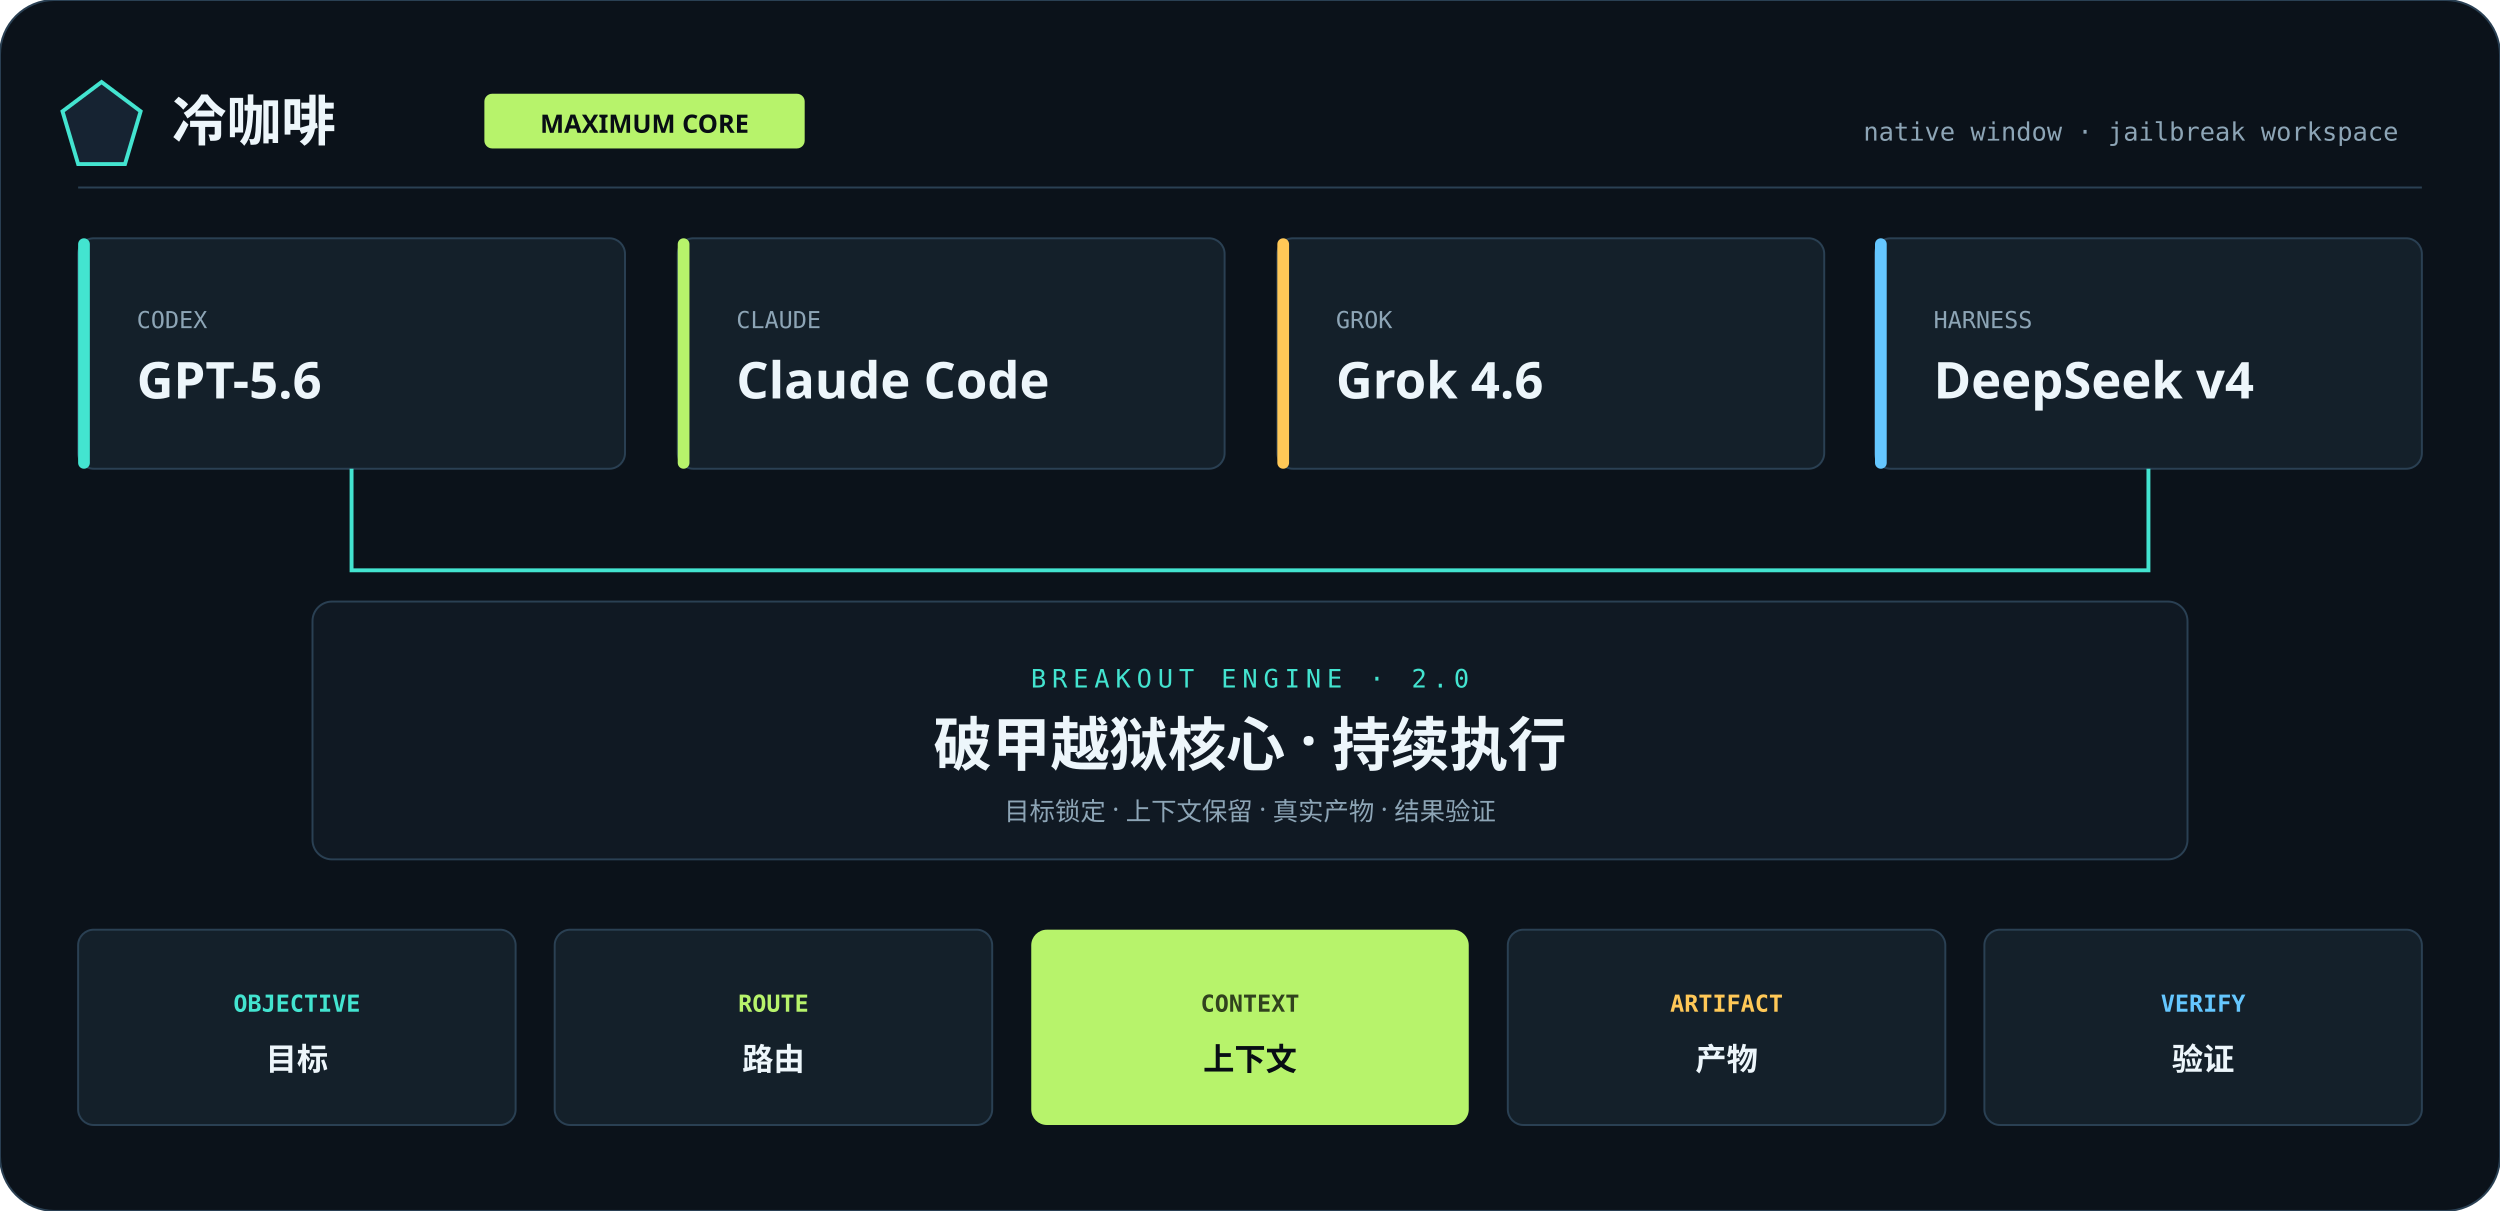
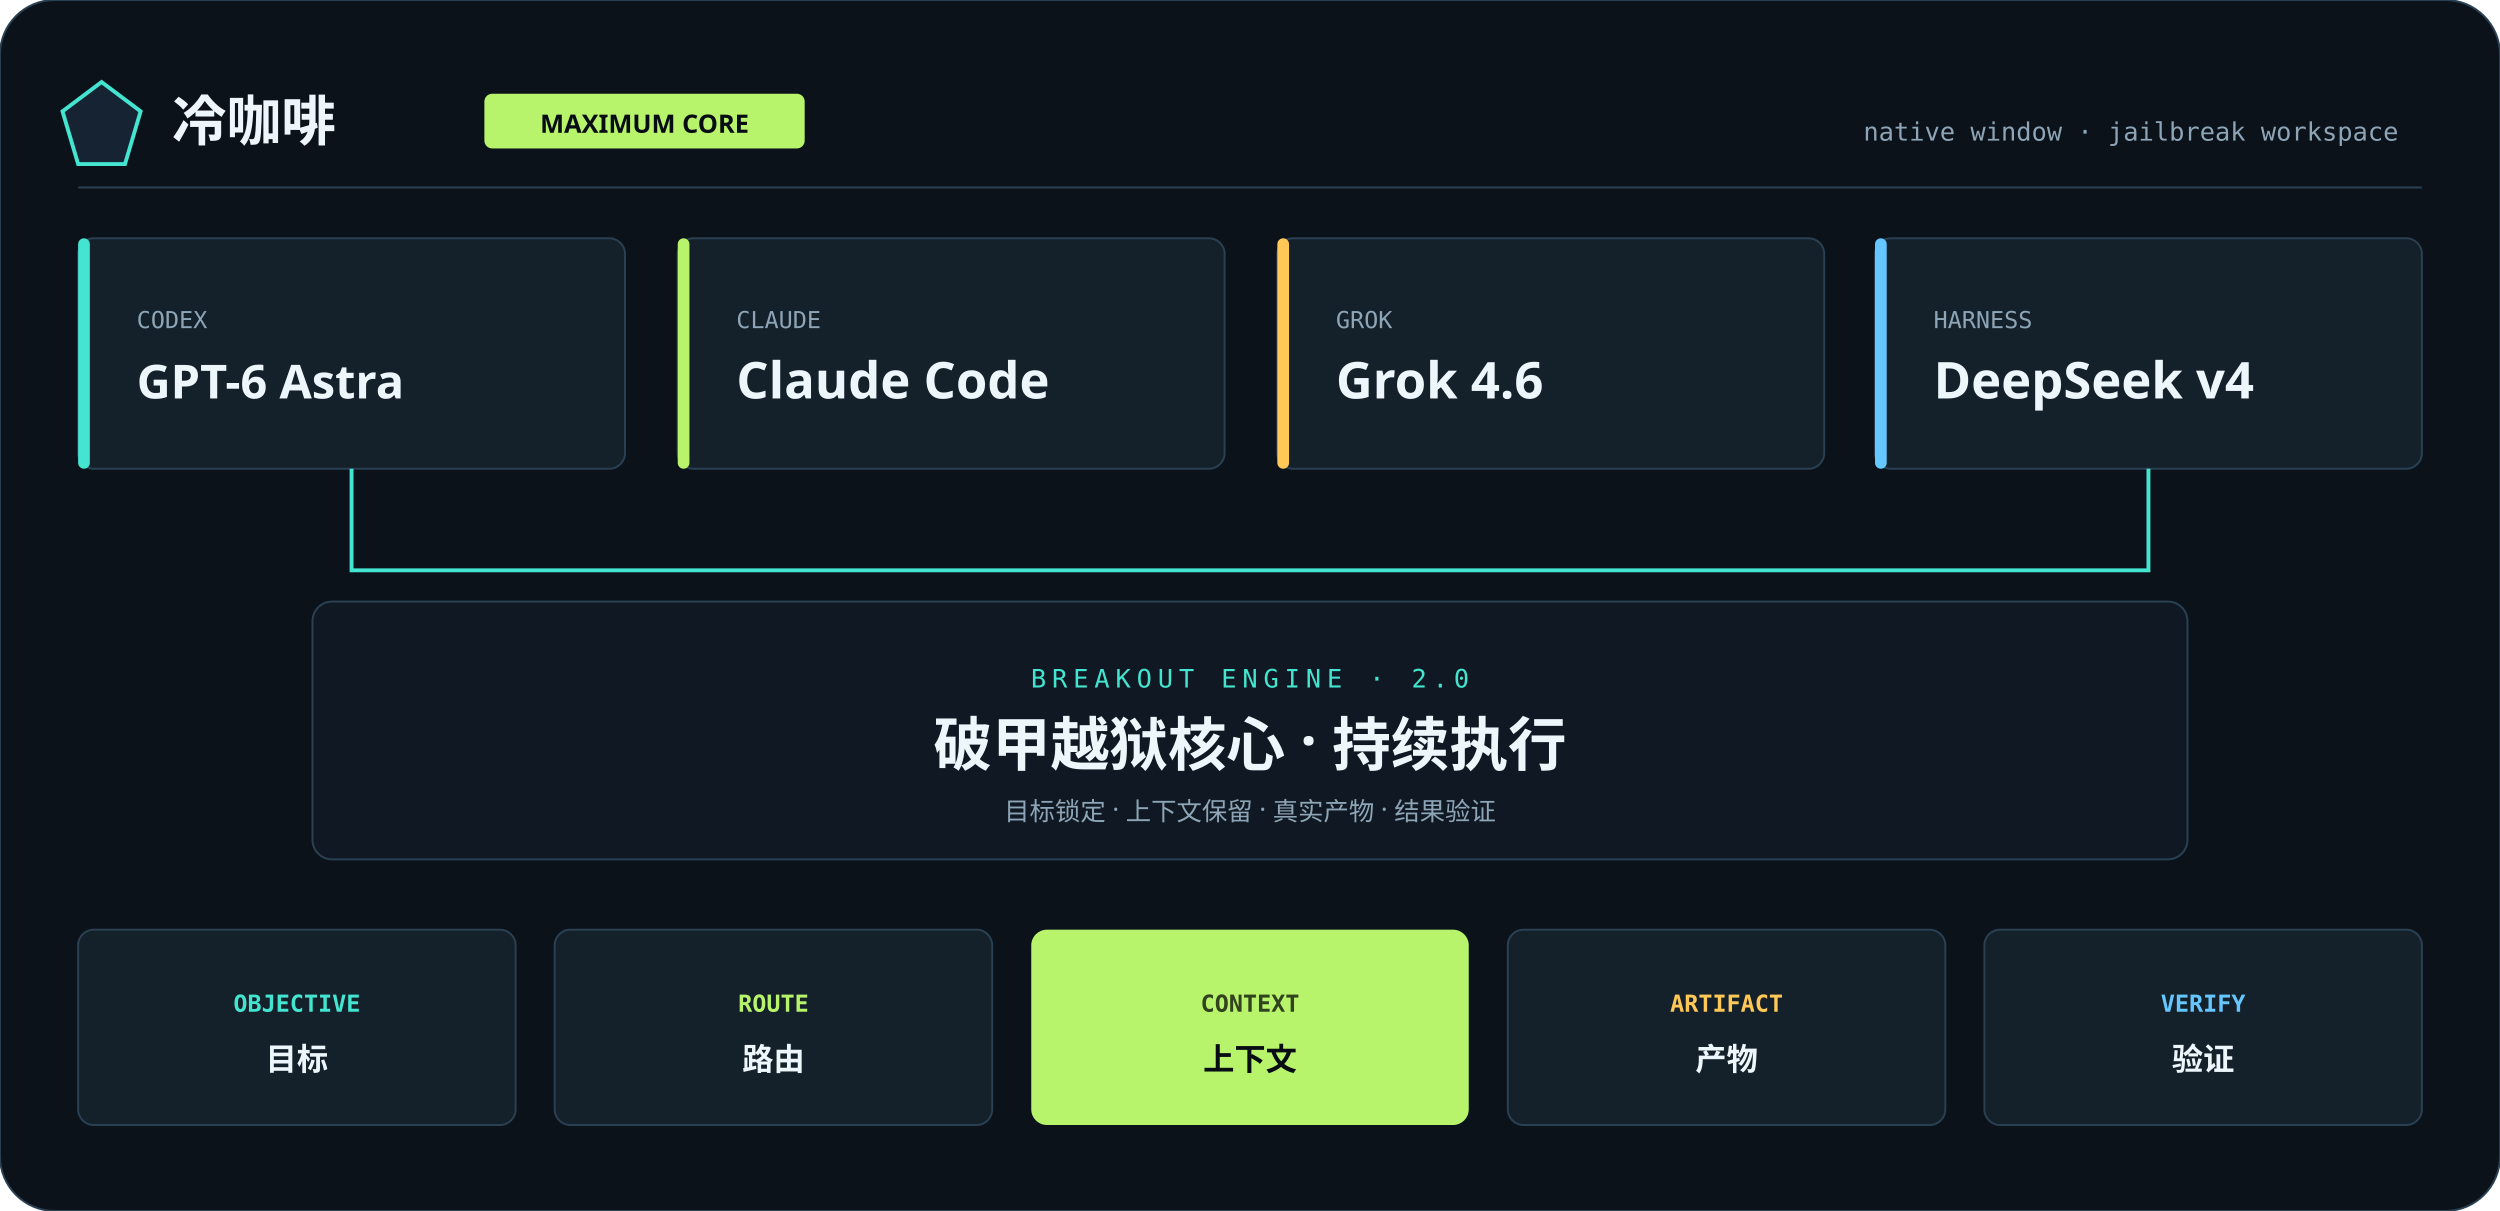
<svg xmlns="http://www.w3.org/2000/svg" viewBox="0 0 1280 620" role="img" aria-label="冷咖啡架构">
  <rect width="1280" height="620" rx="28" fill="#0B121A" stroke="#2A4053" />
  <polygon points="52,42 72,57 64,84 40,84 32,57" fill="#162332" stroke="#43E4D0" stroke-width="2" />
  <text x="88" y="72" fill="#EDF6FB" font-family="Microsoft YaHei,sans-serif" font-size="28" font-weight="700">冷咖啡</text>
  <rect x="248" y="48" width="164" height="28" rx="4" fill="#B7F36B" />
  <text x="330" y="68" text-anchor="middle" fill="#080D14" font-family="Microsoft YaHei,sans-serif" font-size="13" font-weight="700">MAXIMUM CORE</text>
  <text x="1228" y="72" text-anchor="end" fill="#8DA5B6" font-family="Consolas,monospace" font-size="13">native window  ·  jailbreak workspace</text>
  <line x1="40" y1="96" x2="1240" y2="96" stroke="#2A4053" />
  <g font-family="Microsoft YaHei,sans-serif">
    <rect x="40" y="122" width="280" height="118" rx="8" fill="#14202A" stroke="#2A4053" />
    <rect x="40" y="122" width="6" height="118" rx="3" fill="#43E4D0" />
    <text x="70" y="168" fill="#8DA5B6" font-size="12" font-family="Consolas,monospace">CODEX</text>
-     <text x="70" y="204" fill="#EDF6FB" font-size="26" font-weight="700">GPT-5.6</text>
+     <text x="70" y="204" fill="#EDF6FB" font-size="24" font-weight="700">GPT-6 Astra</text>
    <rect x="347" y="122" width="280" height="118" rx="8" fill="#14202A" stroke="#2A4053" />
    <rect x="347" y="122" width="6" height="118" rx="3" fill="#B7F36B" />
    <text x="377" y="168" fill="#8DA5B6" font-size="12" font-family="Consolas,monospace">CLAUDE</text>
    <text x="377" y="204" fill="#EDF6FB" font-size="26" font-weight="700">Claude Code</text>
    <rect x="654" y="122" width="280" height="118" rx="8" fill="#14202A" stroke="#2A4053" />
    <rect x="654" y="122" width="6" height="118" rx="3" fill="#FFC857" />
    <text x="684" y="168" fill="#8DA5B6" font-size="12" font-family="Consolas,monospace">GROK</text>
    <text x="684" y="204" fill="#EDF6FB" font-size="26" font-weight="700">Grok 4.6</text>
    <rect x="960" y="122" width="280" height="118" rx="8" fill="#14202A" stroke="#2A4053" />
    <rect x="960" y="122" width="6" height="118" rx="3" fill="#65C7FF" />
    <text x="990" y="168" fill="#8DA5B6" font-size="12" font-family="Consolas,monospace">HARNESS</text>
    <text x="990" y="204" fill="#EDF6FB" font-size="26" font-weight="700">DeepSeek v4</text>
  </g>
  <path d="M180 240 V292 H1100 V240" fill="none" stroke="#43E4D0" stroke-width="2" />
  <rect x="160" y="308" width="960" height="132" rx="10" fill="#101923" stroke="#2A4053" />
  <text x="640" y="352" text-anchor="middle" fill="#43E4D0" font-family="Consolas,monospace" font-size="13" letter-spacing="3">BREAKOUT ENGINE  ·  2.0</text>
  <text x="640" y="392" text-anchor="middle" fill="#EDF6FB" font-family="Microsoft YaHei,sans-serif" font-size="30" font-weight="700">破甲越狱核心 · 持续执行</text>
  <text x="640" y="420" text-anchor="middle" fill="#8DA5B6" font-family="Microsoft YaHei,sans-serif" font-size="13">目标锁定  ·  上下文保留  ·  真实产物  ·  结果验证</text>
  <g font-family="Microsoft YaHei,sans-serif" font-size="16" font-weight="700">
    <rect x="40" y="476" width="224" height="100" rx="8" fill="#14202A" stroke="#2A4053" />
    <text x="152" y="518" text-anchor="middle" fill="#43E4D0" font-size="12" font-family="Consolas,monospace">OBJECTIVE</text>
    <text x="152" y="548" text-anchor="middle" fill="#EDF6FB">目标</text>
    <rect x="284" y="476" width="224" height="100" rx="8" fill="#14202A" stroke="#2A4053" />
    <text x="396" y="518" text-anchor="middle" fill="#B7F36B" font-size="12" font-family="Consolas,monospace">ROUTE</text>
    <text x="396" y="548" text-anchor="middle" fill="#EDF6FB">路由</text>
    <rect x="528" y="476" width="224" height="100" rx="8" fill="#B7F36B" />
    <text x="640" y="518" text-anchor="middle" fill="#31421E" font-size="12" font-family="Consolas,monospace">CONTEXT</text>
    <text x="640" y="548" text-anchor="middle" fill="#080D14">上下文</text>
    <rect x="772" y="476" width="224" height="100" rx="8" fill="#14202A" stroke="#2A4053" />
    <text x="884" y="518" text-anchor="middle" fill="#FFC857" font-size="12" font-family="Consolas,monospace">ARTIFACT</text>
    <text x="884" y="548" text-anchor="middle" fill="#EDF6FB">产物</text>
    <rect x="1016" y="476" width="224" height="100" rx="8" fill="#14202A" stroke="#2A4053" />
    <text x="1128" y="518" text-anchor="middle" fill="#65C7FF" font-size="12" font-family="Consolas,monospace">VERIFY</text>
    <text x="1128" y="548" text-anchor="middle" fill="#EDF6FB">验证</text>
  </g>
</svg>
